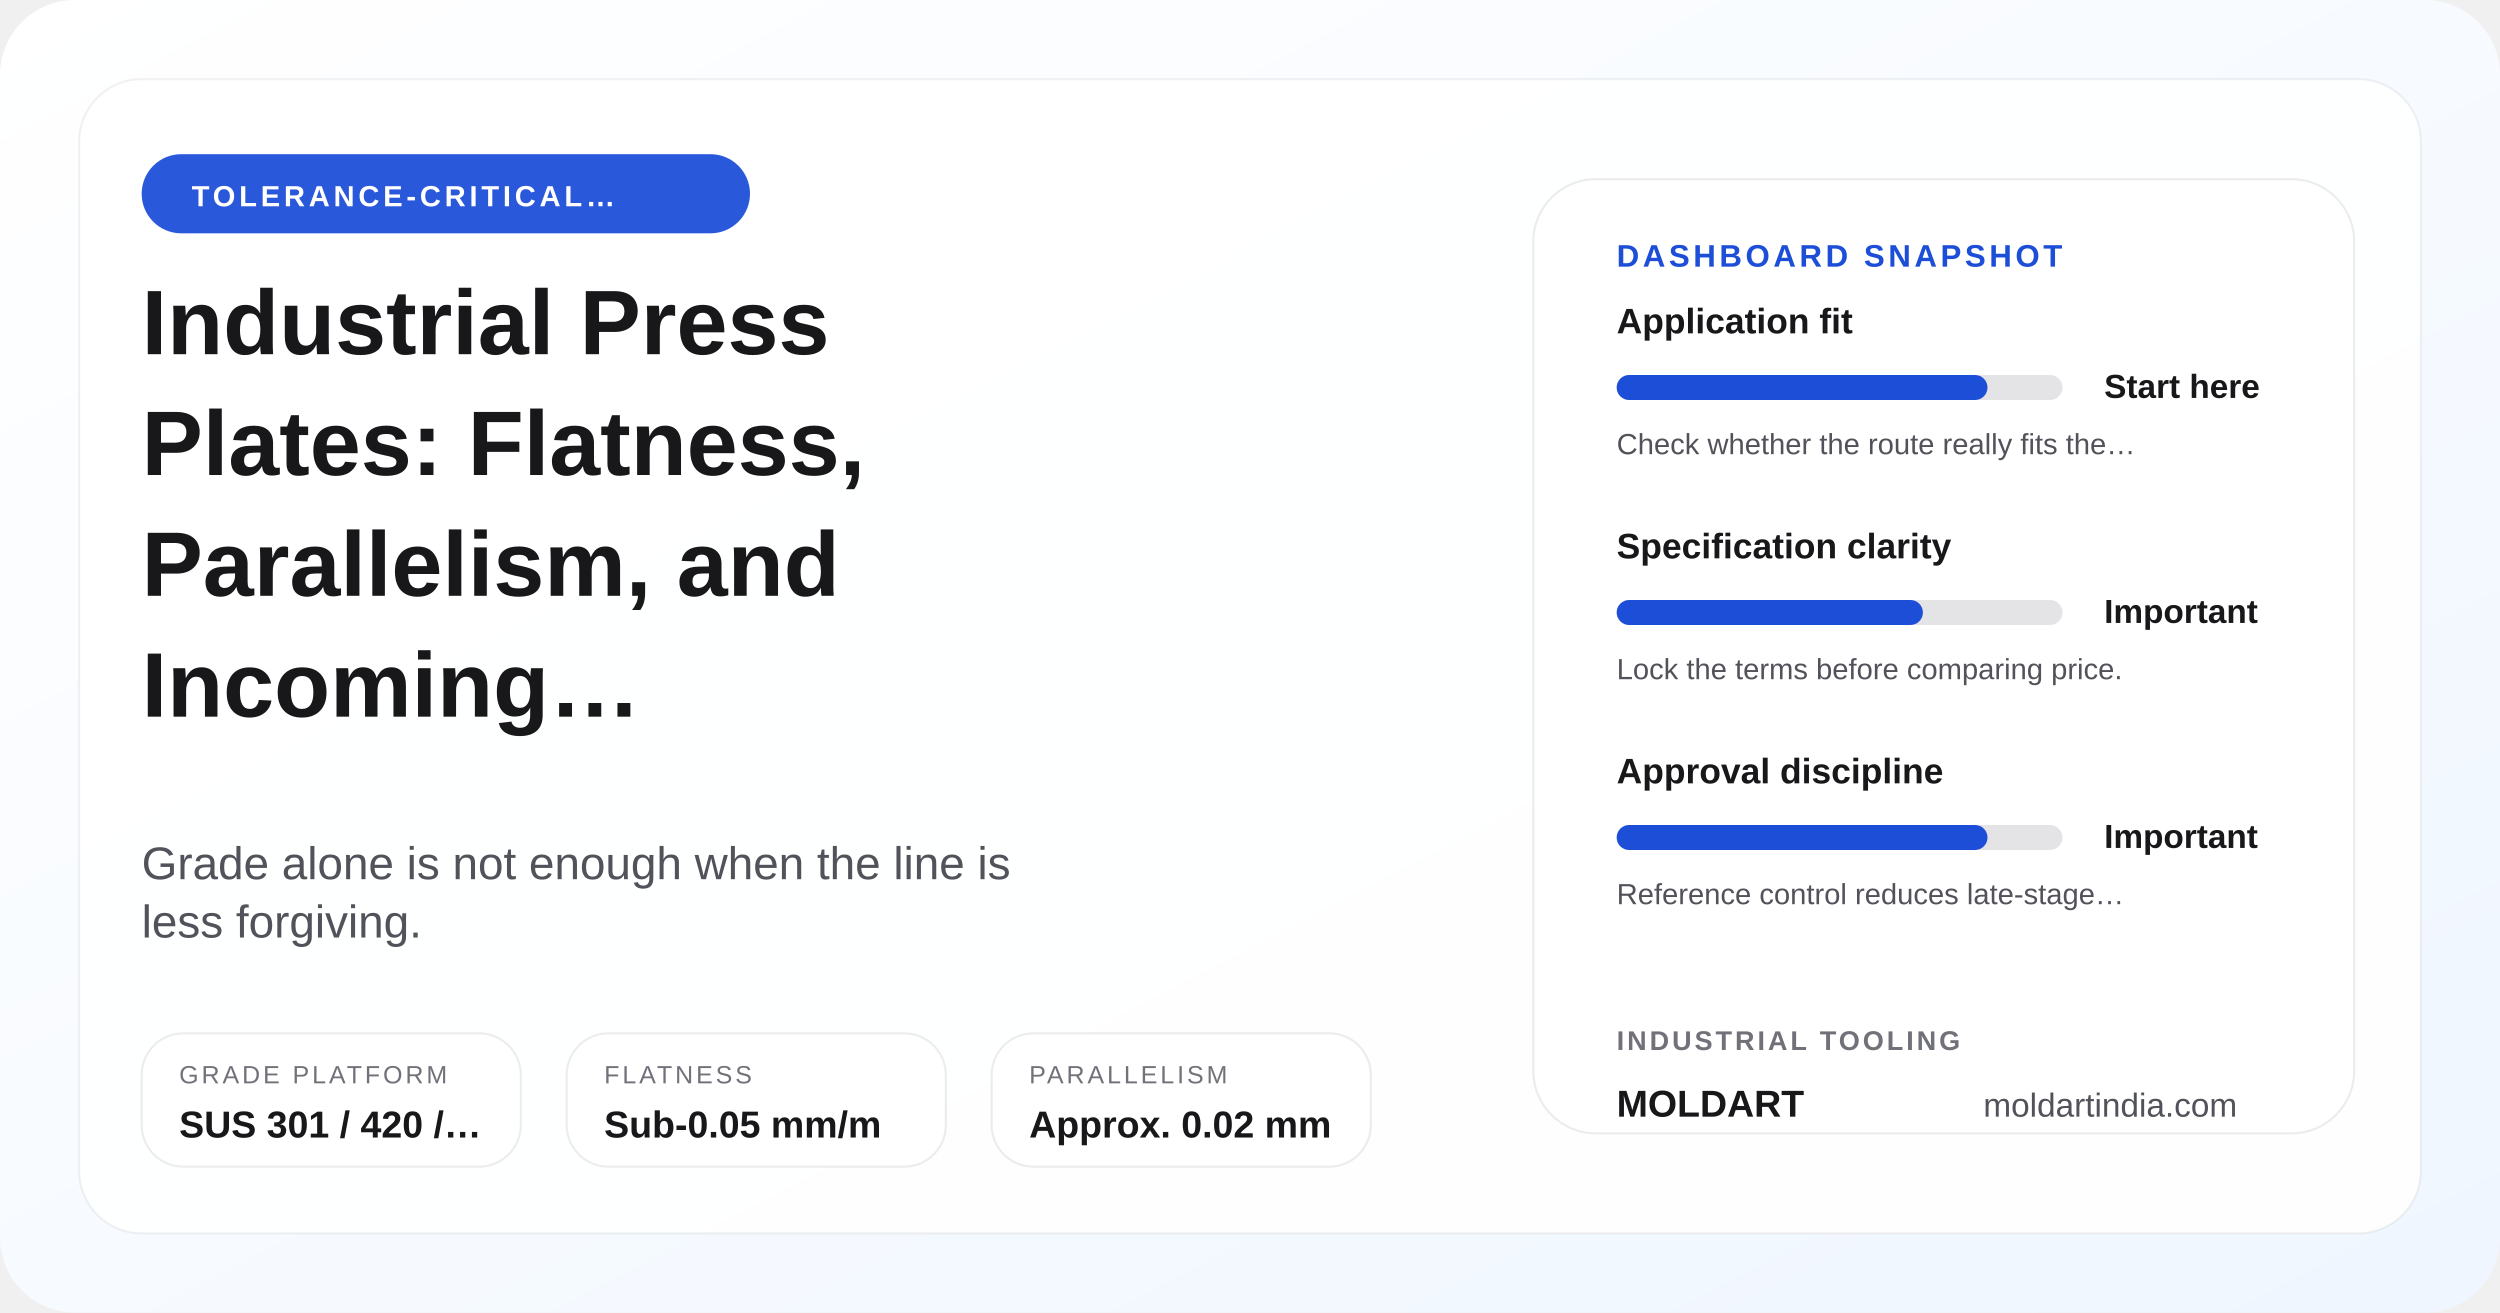
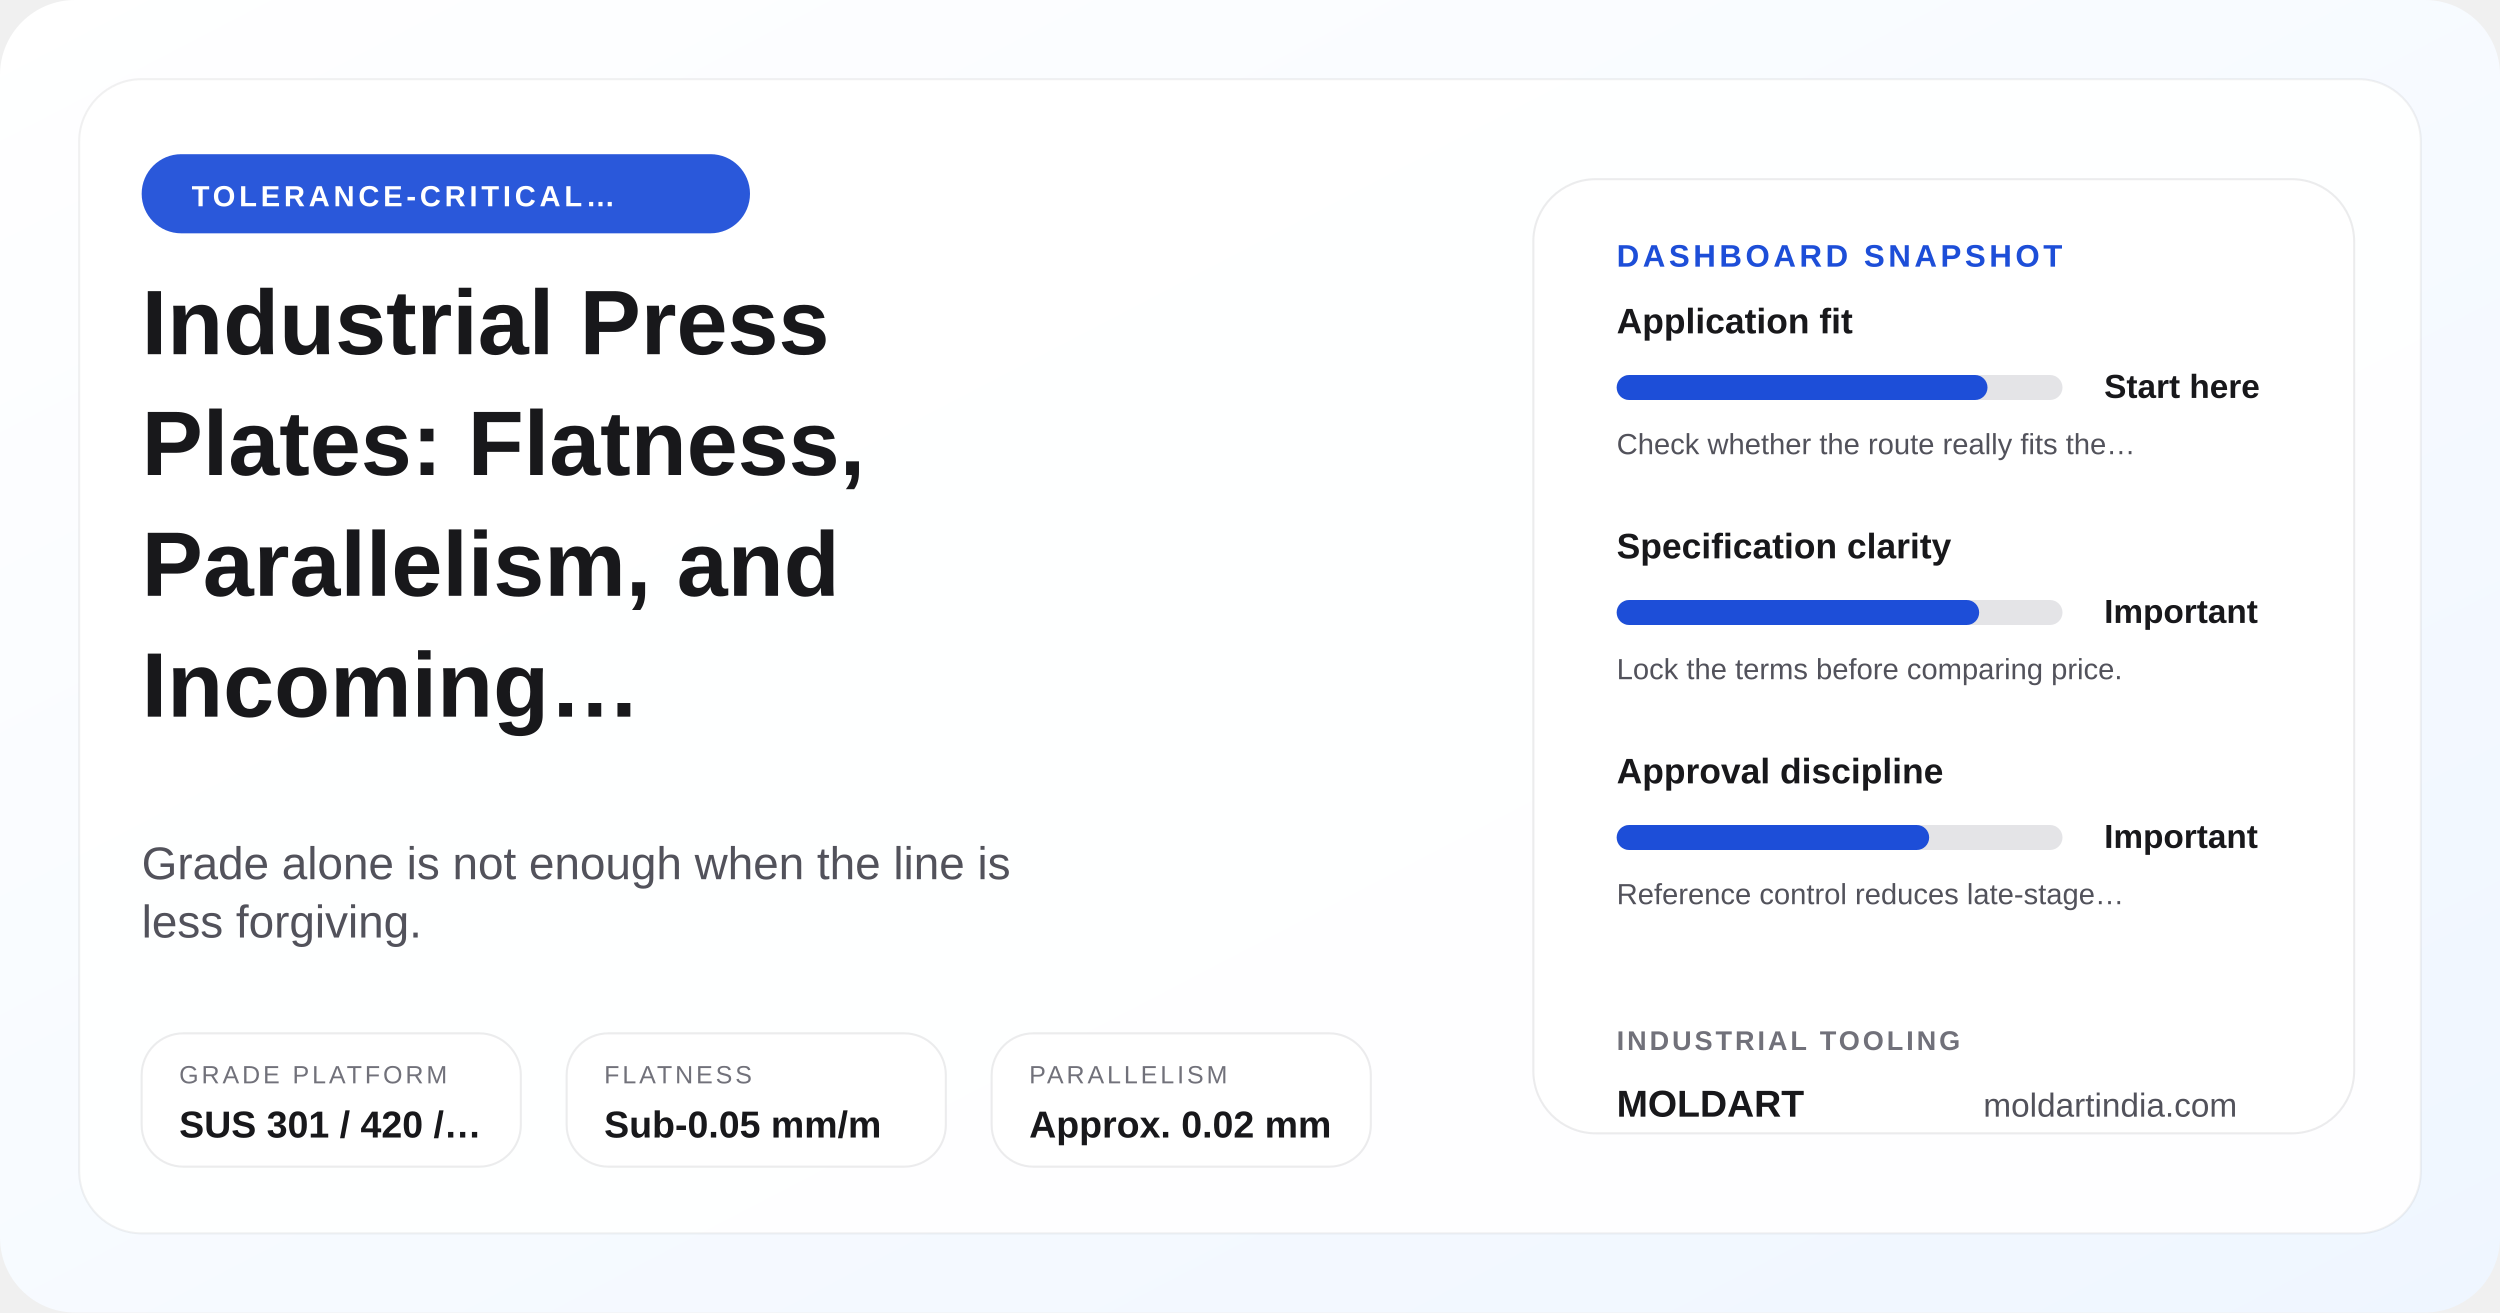
<svg xmlns="http://www.w3.org/2000/svg" width="1200" height="630" viewBox="0 0 1200 630" role="img" aria-label="Industrial Press Plates: Flatness, Parallelism, and Incoming Inspection Priorities">
  <defs>
    <linearGradient id="posterGrad-industrial-press-plates-quality-priorities" x1="0%" y1="0%" x2="100%" y2="100%">
      <stop offset="0%" stop-color="#ffffff" />
      <stop offset="100%" stop-color="#eff6ff" />
    </linearGradient>
  </defs>
  <rect width="1200" height="630" rx="36" fill="url(#posterGrad-industrial-press-plates-quality-priorities)" />
  <rect x="38" y="38" width="1124" height="554" rx="30" fill="rgba(255,255,255,0.9)" stroke="rgba(24,24,27,0.06)" />
  <circle cx="1072" cy="110" r="18" fill="#bfdbfe" />
  <circle cx="1036" cy="110" r="8" fill="#1d4ed8" />
  <rect x="68" y="74" width="292" height="38" rx="19" fill="#1d4ed8" opacity="0.94" />
  <text x="92" y="99" font-family="Arial, sans-serif" font-size="14" font-weight="700" fill="#ffffff" letter-spacing="1.8">TOLERANCE-CRITICAL…</text>
  <text x="68" y="170" font-family="Arial, sans-serif" font-size="44" font-weight="700" fill="#18181b">Industrial Press</text>
  <text x="68" y="228" font-family="Arial, sans-serif" font-size="44" font-weight="700" fill="#18181b">Plates: Flatness,</text>
  <text x="68" y="286" font-family="Arial, sans-serif" font-size="44" font-weight="700" fill="#18181b">Parallelism, and</text>
  <text x="68" y="344" font-family="Arial, sans-serif" font-size="44" font-weight="700" fill="#18181b">Incoming…</text>
  <text x="68" y="422" font-family="Arial, sans-serif" font-size="22" fill="#52525b">Grade alone is not enough when the line is</text>
  <text x="68" y="450" font-family="Arial, sans-serif" font-size="22" fill="#52525b">less forgiving.</text>
  <rect x="68" y="496" width="182" height="64" rx="20" fill="rgba(255,255,255,0.94)" stroke="rgba(24,24,27,0.08)" />
  <text x="86" y="520" font-family="Arial, sans-serif" font-size="12" fill="#71717a" letter-spacing="1.4">GRADE PLATFORM</text>
  <text x="86" y="546" font-family="Arial, sans-serif" font-size="18" font-weight="700" fill="#18181b">SUS 301 / 420 /…</text>
  <rect x="272" y="496" width="182" height="64" rx="20" fill="rgba(255,255,255,0.94)" stroke="rgba(24,24,27,0.08)" />
  <text x="290" y="520" font-family="Arial, sans-serif" font-size="12" fill="#71717a" letter-spacing="1.4">FLATNESS</text>
  <text x="290" y="546" font-family="Arial, sans-serif" font-size="18" font-weight="700" fill="#18181b">Sub-0.05 mm/m</text>
  <rect x="476" y="496" width="182" height="64" rx="20" fill="rgba(255,255,255,0.94)" stroke="rgba(24,24,27,0.08)" />
  <text x="494" y="520" font-family="Arial, sans-serif" font-size="12" fill="#71717a" letter-spacing="1.4">PARALLELISM</text>
  <text x="494" y="546" font-family="Arial, sans-serif" font-size="18" font-weight="700" fill="#18181b">Approx. 0.02 mm</text>
  <rect x="736" y="86" width="394" height="458" rx="30" fill="#ffffff" stroke="rgba(24,24,27,0.08)" />
  <text x="776" y="128" font-family="Arial, sans-serif" font-size="15" font-weight="700" fill="#1d4ed8" letter-spacing="1.7">DASHBOARD SNAPSHOT</text>
  <text x="776" y="160" font-family="Arial, sans-serif" font-size="17" font-weight="700" fill="#18181b">Application fit</text>
  <rect x="776" y="180" width="214" height="12" rx="6" fill="#e4e4e7" />
  <rect x="776" y="180" width="178" height="12" rx="6" fill="#1d4ed8" />
  <text x="1010" y="191" font-family="Arial, sans-serif" font-size="16" font-weight="700" fill="#18181b">Start here</text>
  <text x="776" y="218" font-family="Arial, sans-serif" font-size="14" fill="#52525b">Check whether the route really fits the…</text>
  <text x="776" y="268" font-family="Arial, sans-serif" font-size="17" font-weight="700" fill="#18181b">Specification clarity</text>
  <rect x="776" y="288" width="214" height="12" rx="6" fill="#e4e4e7" />
-   <rect x="776" y="288" width="147" height="12" rx="6" fill="#1d4ed8" />
+   <rect x="776" y="288" width="174" height="12" rx="6" fill="#1d4ed8" />
  <text x="1010" y="299" font-family="Arial, sans-serif" font-size="16" font-weight="700" fill="#18181b">Important</text>
  <text x="776" y="326" font-family="Arial, sans-serif" font-size="14" fill="#52525b">Lock the terms before comparing price.</text>
  <text x="776" y="376" font-family="Arial, sans-serif" font-size="17" font-weight="700" fill="#18181b">Approval discipline</text>
  <rect x="776" y="396" width="214" height="12" rx="6" fill="#e4e4e7" />
-   <rect x="776" y="396" width="178" height="12" rx="6" fill="#1d4ed8" />
+   <rect x="776" y="396" width="150" height="12" rx="6" fill="#1d4ed8" />
  <text x="1010" y="407" font-family="Arial, sans-serif" font-size="16" font-weight="700" fill="#18181b">Important</text>
  <text x="776" y="434" font-family="Arial, sans-serif" font-size="14" fill="#52525b">Reference control reduces late-stage…</text>
  <text x="776" y="504" font-family="Arial, sans-serif" font-size="13" font-weight="700" fill="#71717a" letter-spacing="1.4">INDUSTRIAL TOOLING</text>
  <text x="776" y="536" font-family="Arial, sans-serif" font-size="18" font-weight="700" fill="#18181b">MOLDART</text>
  <text x="952" y="536" font-family="Arial, sans-serif" font-size="16" fill="#52525b">moldartindia.com</text>
</svg>
